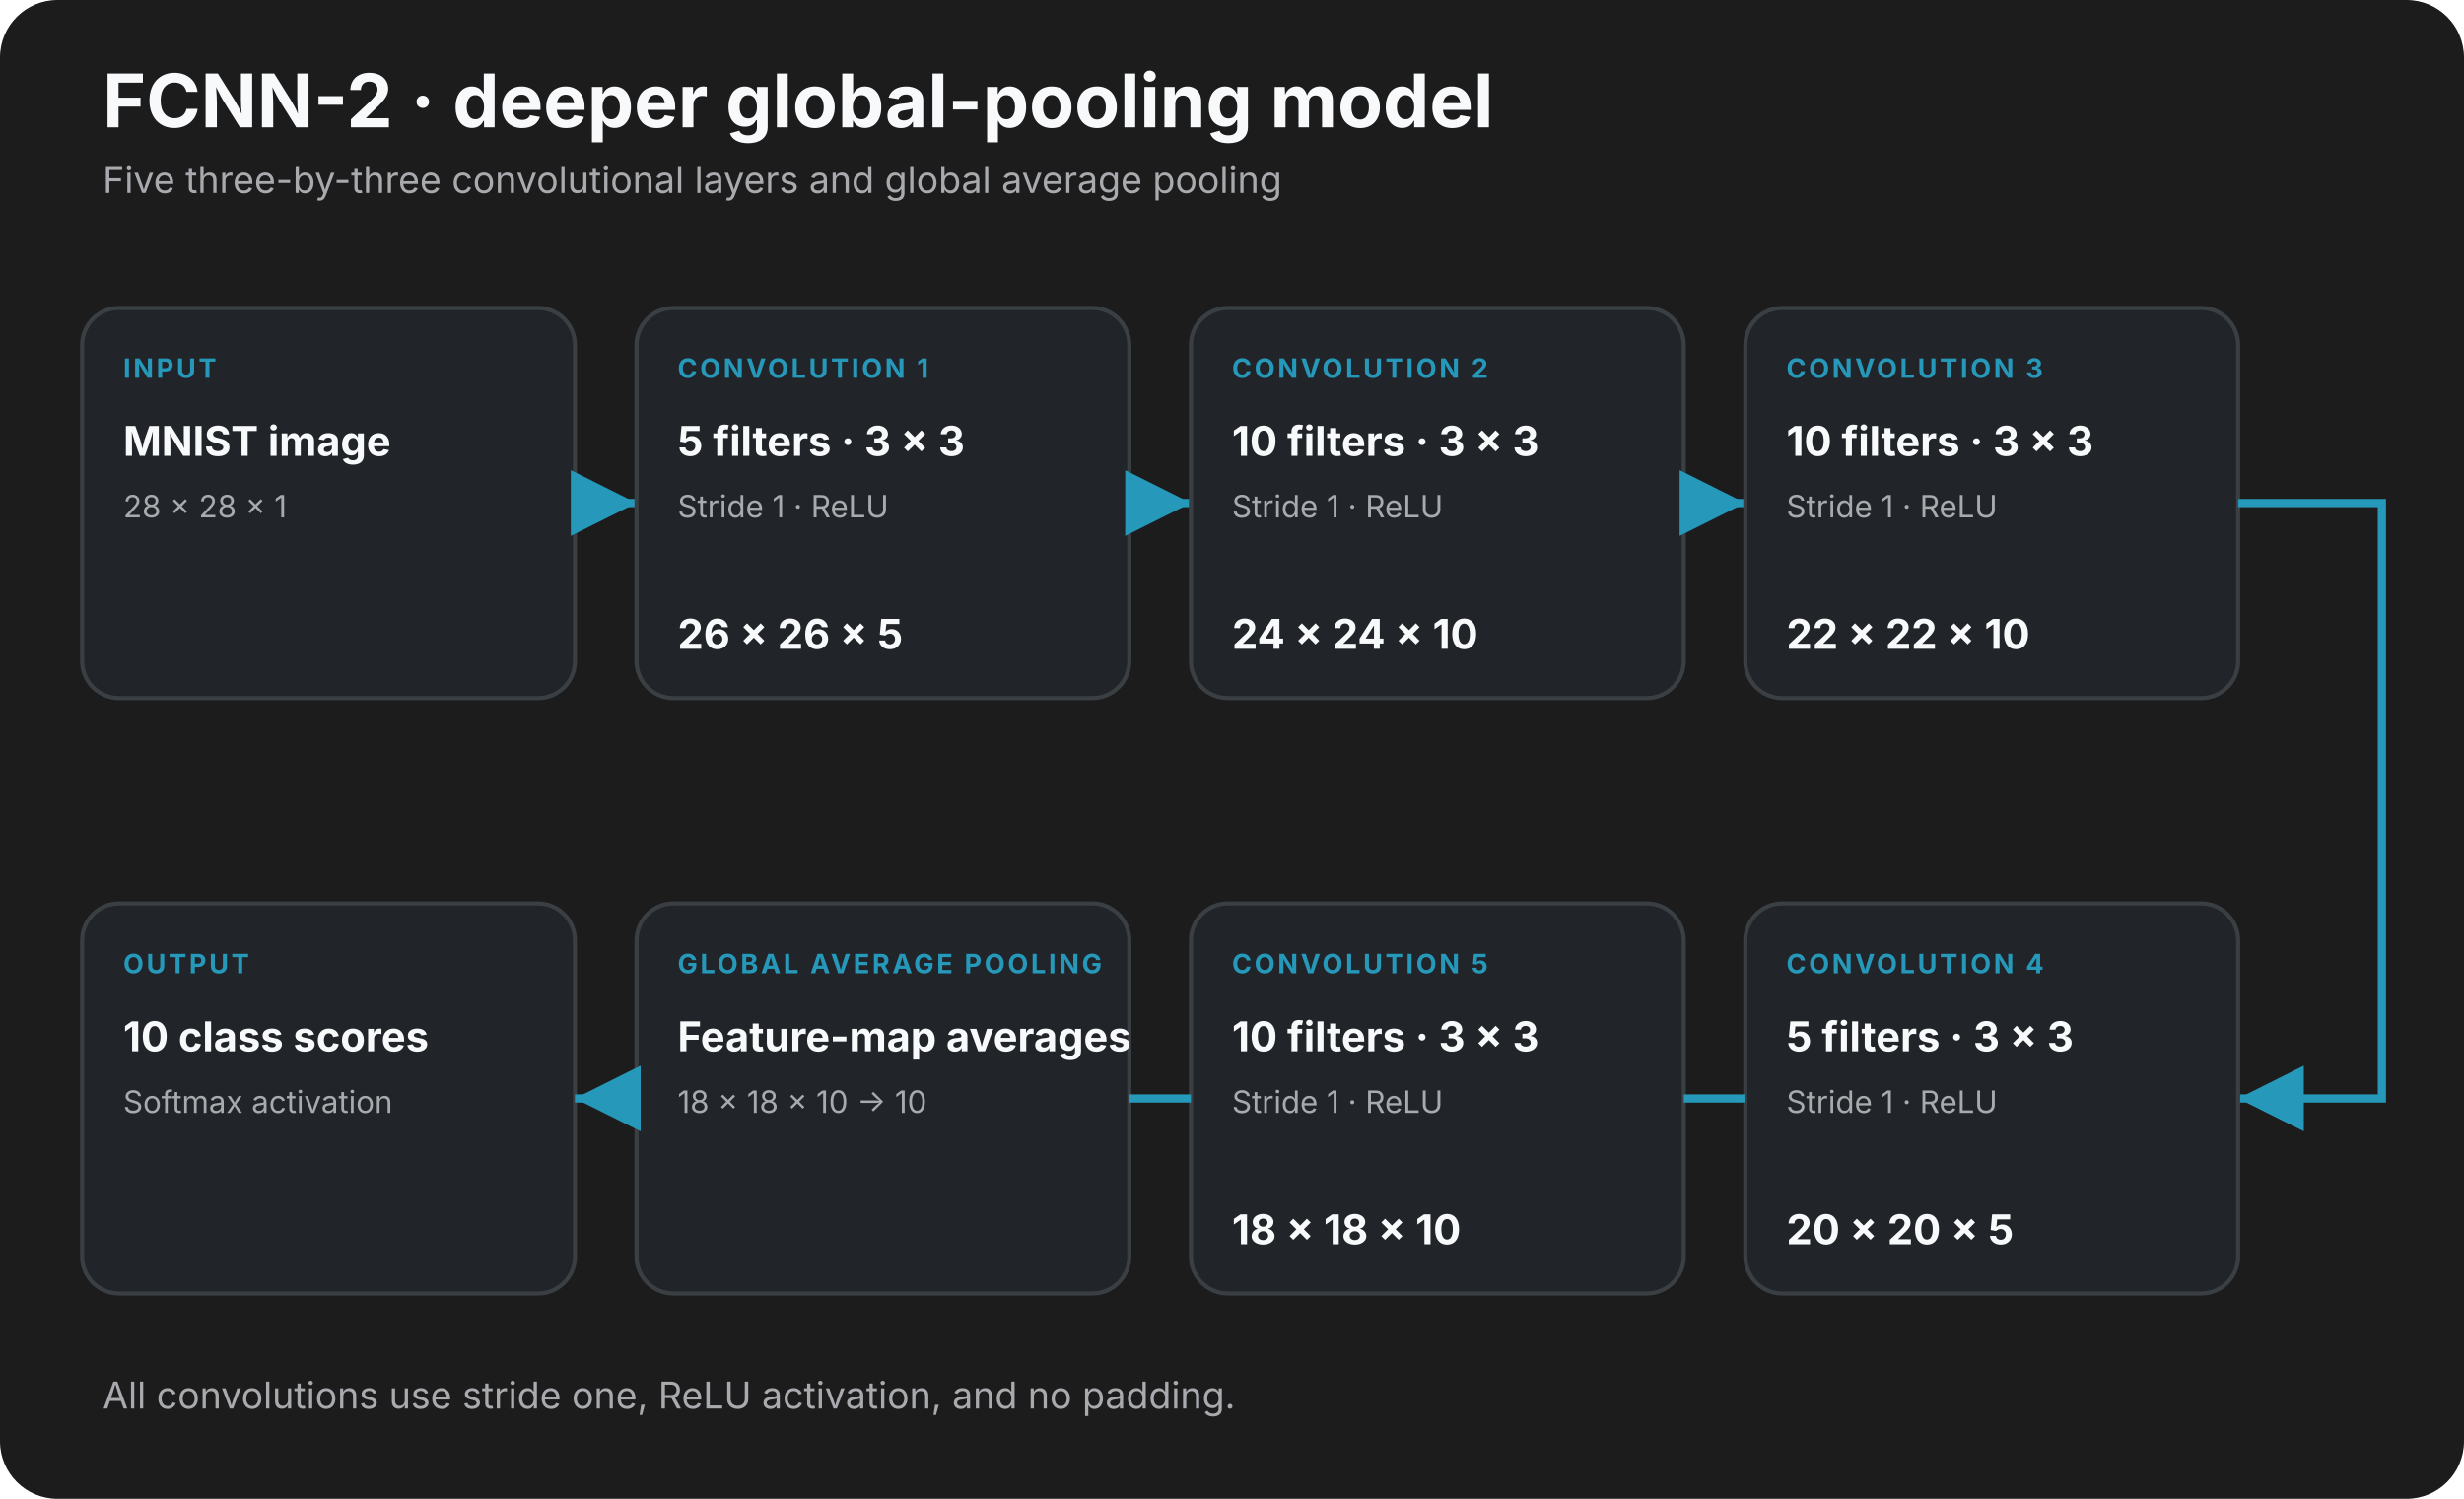
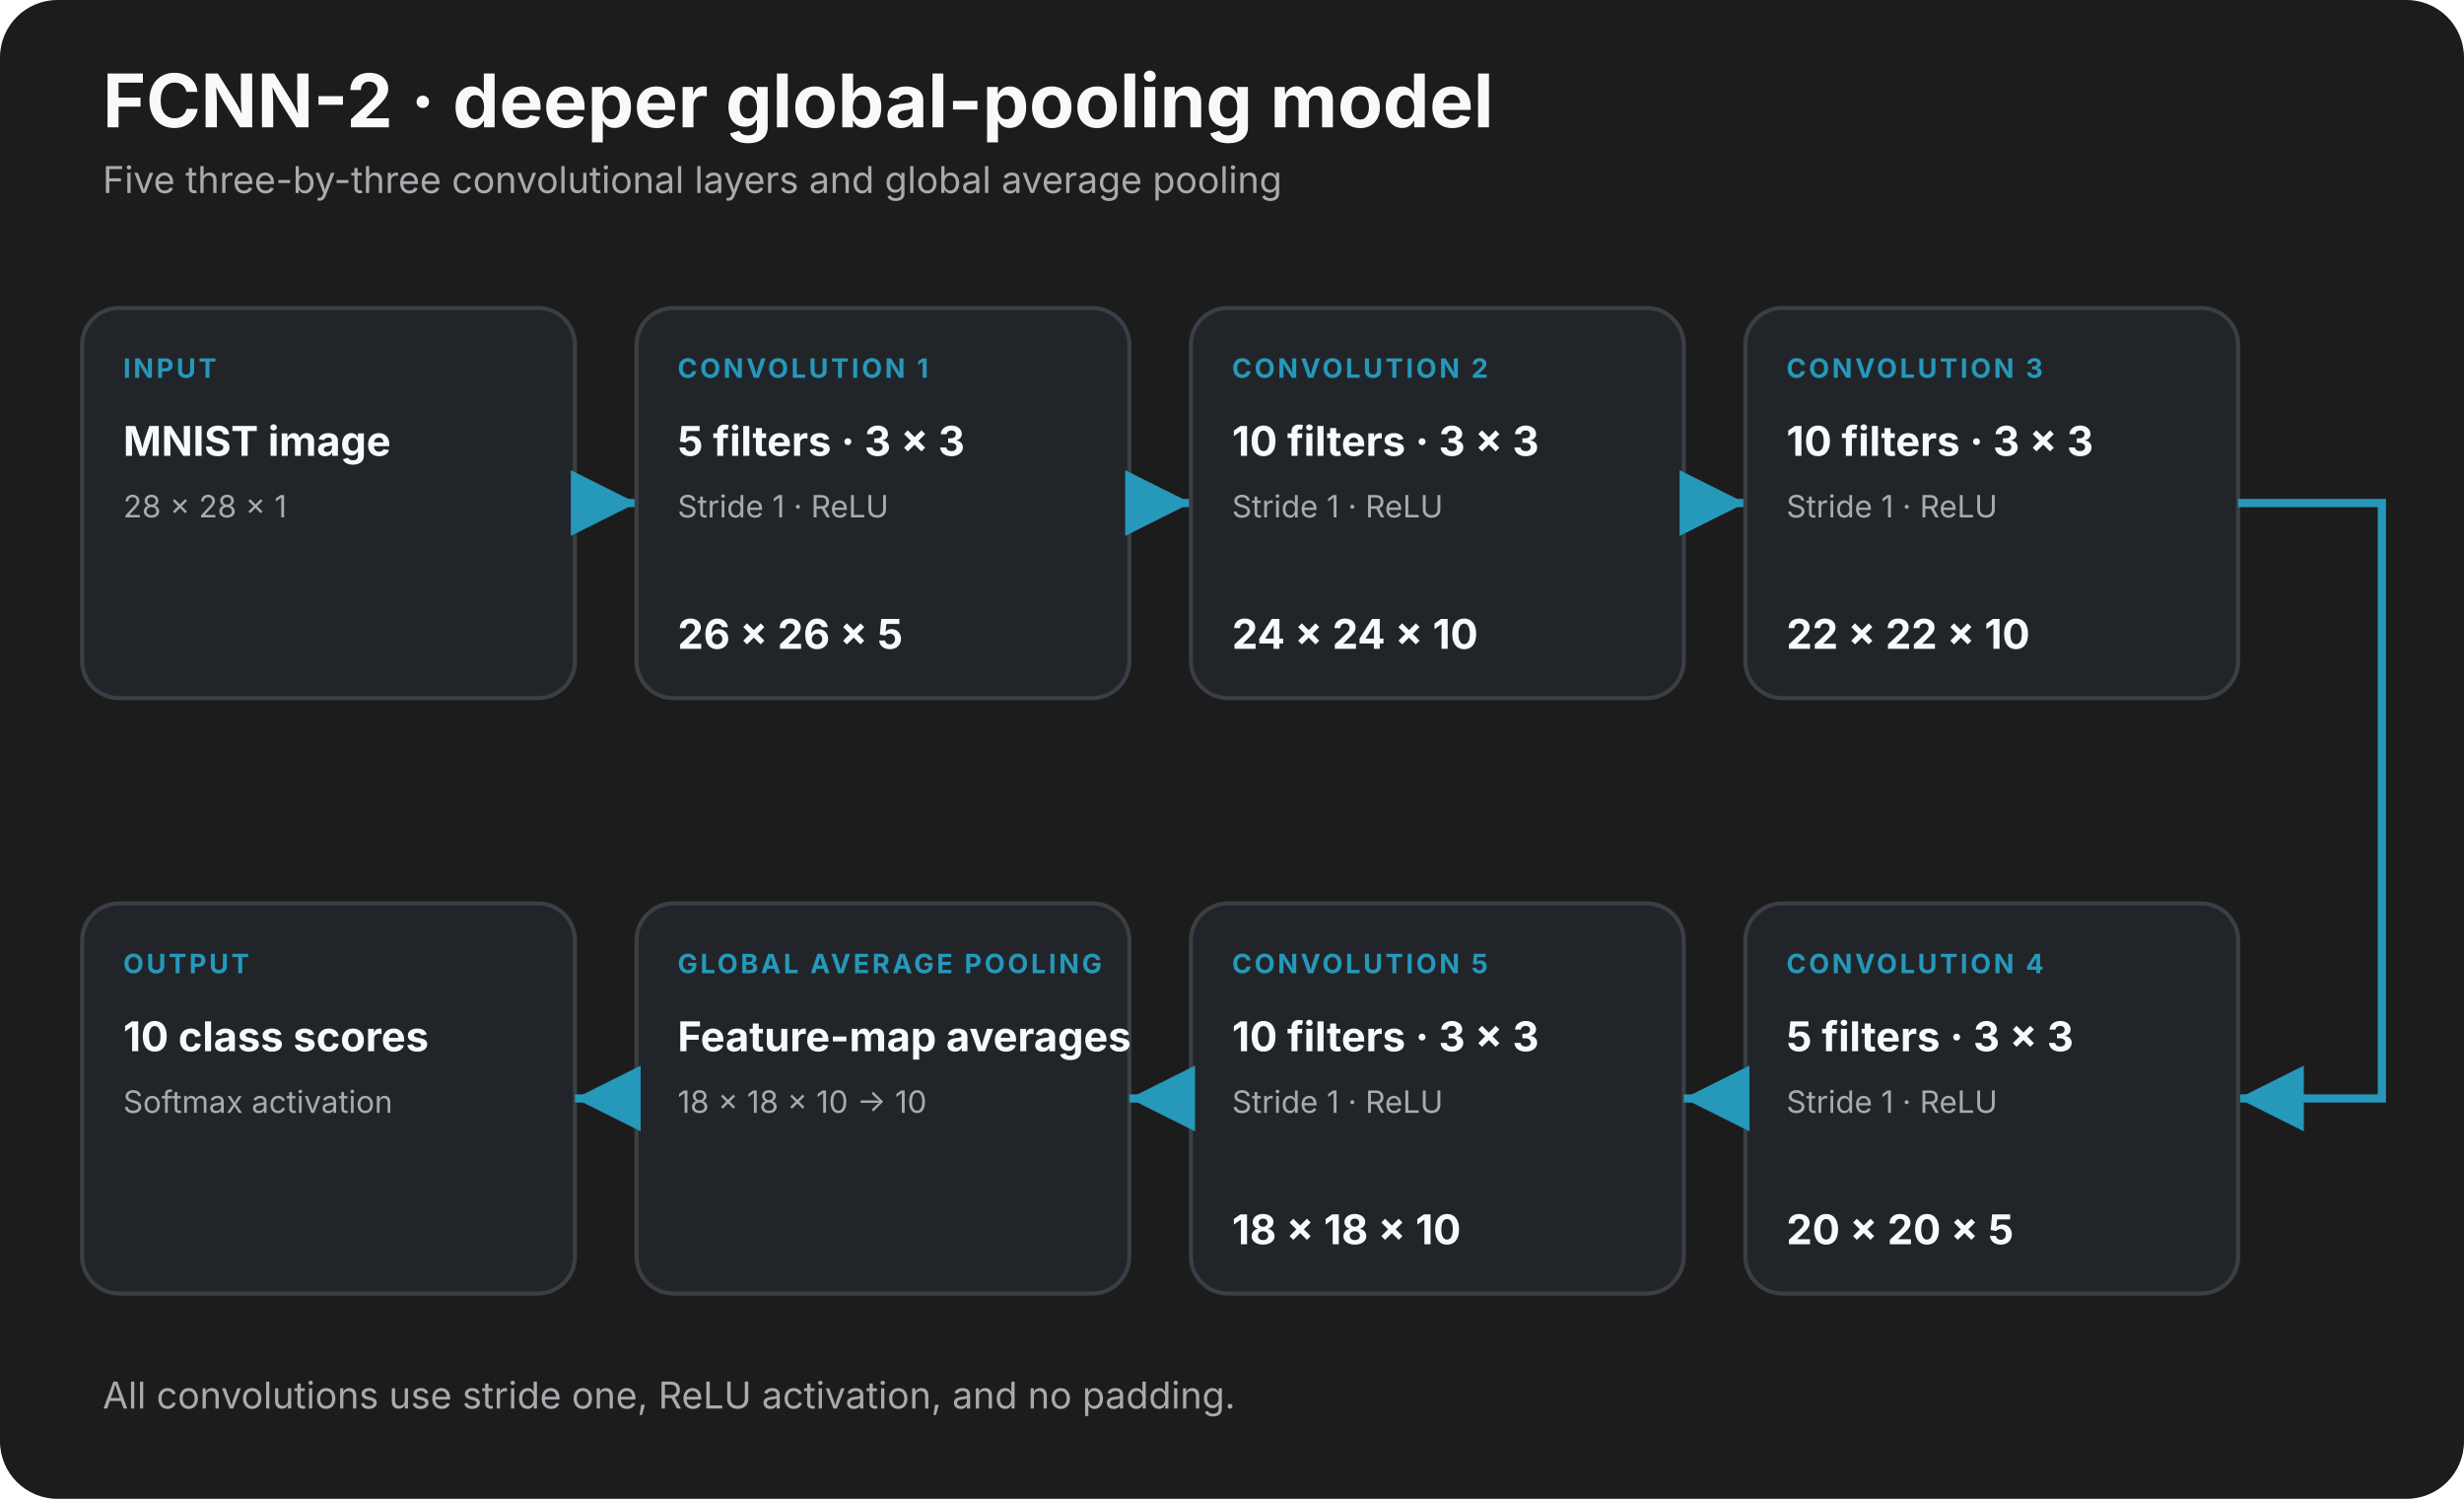
<svg xmlns="http://www.w3.org/2000/svg" viewBox="0 0 1200 730" role="img" aria-labelledby="fcnn2-title fcnn2-desc">
  <defs>
    <marker id="fcnn2-arrow" markerWidth="11" markerHeight="11" refX="8" refY="4" orient="auto">
      <path d="M0 0 8 4 0 8Z" fill="#2698ba" />
    </marker>
    <style>.h{fill:#f8f9fa;font:700 36px Inter,-apple-system,BlinkMacSystemFont,"Segoe UI",sans-serif}.s{fill:#a8aaad;font:400 18px Inter,-apple-system,BlinkMacSystemFont,"Segoe UI",sans-serif}.k{fill:#2698ba;font:700 13px Inter,-apple-system,BlinkMacSystemFont,"Segoe UI",sans-serif;letter-spacing:1.3px}.n{fill:#f8f9fa;font:700 20px Inter,-apple-system,BlinkMacSystemFont,"Segoe UI",sans-serif}.d{fill:#a8aaad;font:400 15px Inter,-apple-system,BlinkMacSystemFont,"Segoe UI",sans-serif}.c{fill:#212529;stroke:#3a3f44;stroke-width:2}.a{fill:none;stroke:#2698ba;stroke-width:4;marker-end:url(#fcnn2-arrow)}</style>
  </defs>
  <rect width="1200" height="730" rx="28" fill="#1c1c1d" />
  <text x="50" y="62" class="h">FCNN-2 · deeper global-pooling model</text>
  <text x="50" y="94" class="s">Five three-by-three convolutional layers and global average pooling</text>
  <g transform="translate(40 150)">
    <rect width="240" height="190" rx="18" class="c" />
    <text x="20" y="34" class="k">INPUT</text>
    <text x="20" y="72" class="n">MNIST image</text>
    <text x="20" y="102" class="d">28 × 28 × 1</text>
  </g>
  <path d="M280 245h30" class="a" />
  <g transform="translate(310 150)">
    <rect width="240" height="190" rx="18" class="c" />
    <text x="20" y="34" class="k">CONVOLUTION 1</text>
    <text x="20" y="72" class="n">5 filters · 3 × 3</text>
    <text x="20" y="102" class="d">Stride 1 · ReLU</text>
    <text x="20" y="166" class="n">26 × 26 × 5</text>
  </g>
  <path d="M550 245h30" class="a" />
  <g transform="translate(580 150)">
    <rect width="240" height="190" rx="18" class="c" />
    <text x="20" y="34" class="k">CONVOLUTION 2</text>
    <text x="20" y="72" class="n">10 filters · 3 × 3</text>
    <text x="20" y="102" class="d">Stride 1 · ReLU</text>
    <text x="20" y="166" class="n">24 × 24 × 10</text>
  </g>
  <path d="M820 245h30" class="a" />
  <g transform="translate(850 150)">
    <rect width="240" height="190" rx="18" class="c" />
    <text x="20" y="34" class="k">CONVOLUTION 3</text>
    <text x="20" y="72" class="n">10 filters · 3 × 3</text>
    <text x="20" y="102" class="d">Stride 1 · ReLU</text>
    <text x="20" y="166" class="n">22 × 22 × 10</text>
  </g>
  <path d="M1090 245h70v290h-70" class="a" />
  <g transform="translate(40 440)">
    <rect width="240" height="190" rx="18" class="c" />
    <text x="20" y="34" class="k">OUTPUT</text>
    <text x="20" y="72" class="n">10 class scores</text>
    <text x="20" y="102" class="d">Softmax activation</text>
  </g>
  <g transform="translate(310 440)">
    <rect width="240" height="190" rx="18" class="c" />
    <text x="20" y="34" class="k">GLOBAL AVERAGE POOLING</text>
    <text x="20" y="72" class="n">Feature-map averages</text>
    <text x="20" y="102" class="d">18 × 18 × 10 → 10</text>
  </g>
  <g transform="translate(580 440)">
    <rect width="240" height="190" rx="18" class="c" />
    <text x="20" y="34" class="k">CONVOLUTION 5</text>
    <text x="20" y="72" class="n">10 filters · 3 × 3</text>
    <text x="20" y="102" class="d">Stride 1 · ReLU</text>
    <text x="20" y="166" class="n">18 × 18 × 10</text>
  </g>
  <g transform="translate(850 440)">
    <rect width="240" height="190" rx="18" class="c" />
    <text x="20" y="34" class="k">CONVOLUTION 4</text>
    <text x="20" y="72" class="n">5 filters · 3 × 3</text>
    <text x="20" y="102" class="d">Stride 1 · ReLU</text>
    <text x="20" y="166" class="n">20 × 20 × 5</text>
  </g>
-   <path d="M850 535h-30M580 535h-30M310 535h-30" class="a" />
+   <path d="M850 535h-30" class="a" />
+   <path d="M580 535h-30" class="a" />
+   <path d="M310 535h-30" class="a" />
  <text x="50" y="686" class="s">All convolutions use stride one, ReLU activation, and no padding.</text>
</svg>
